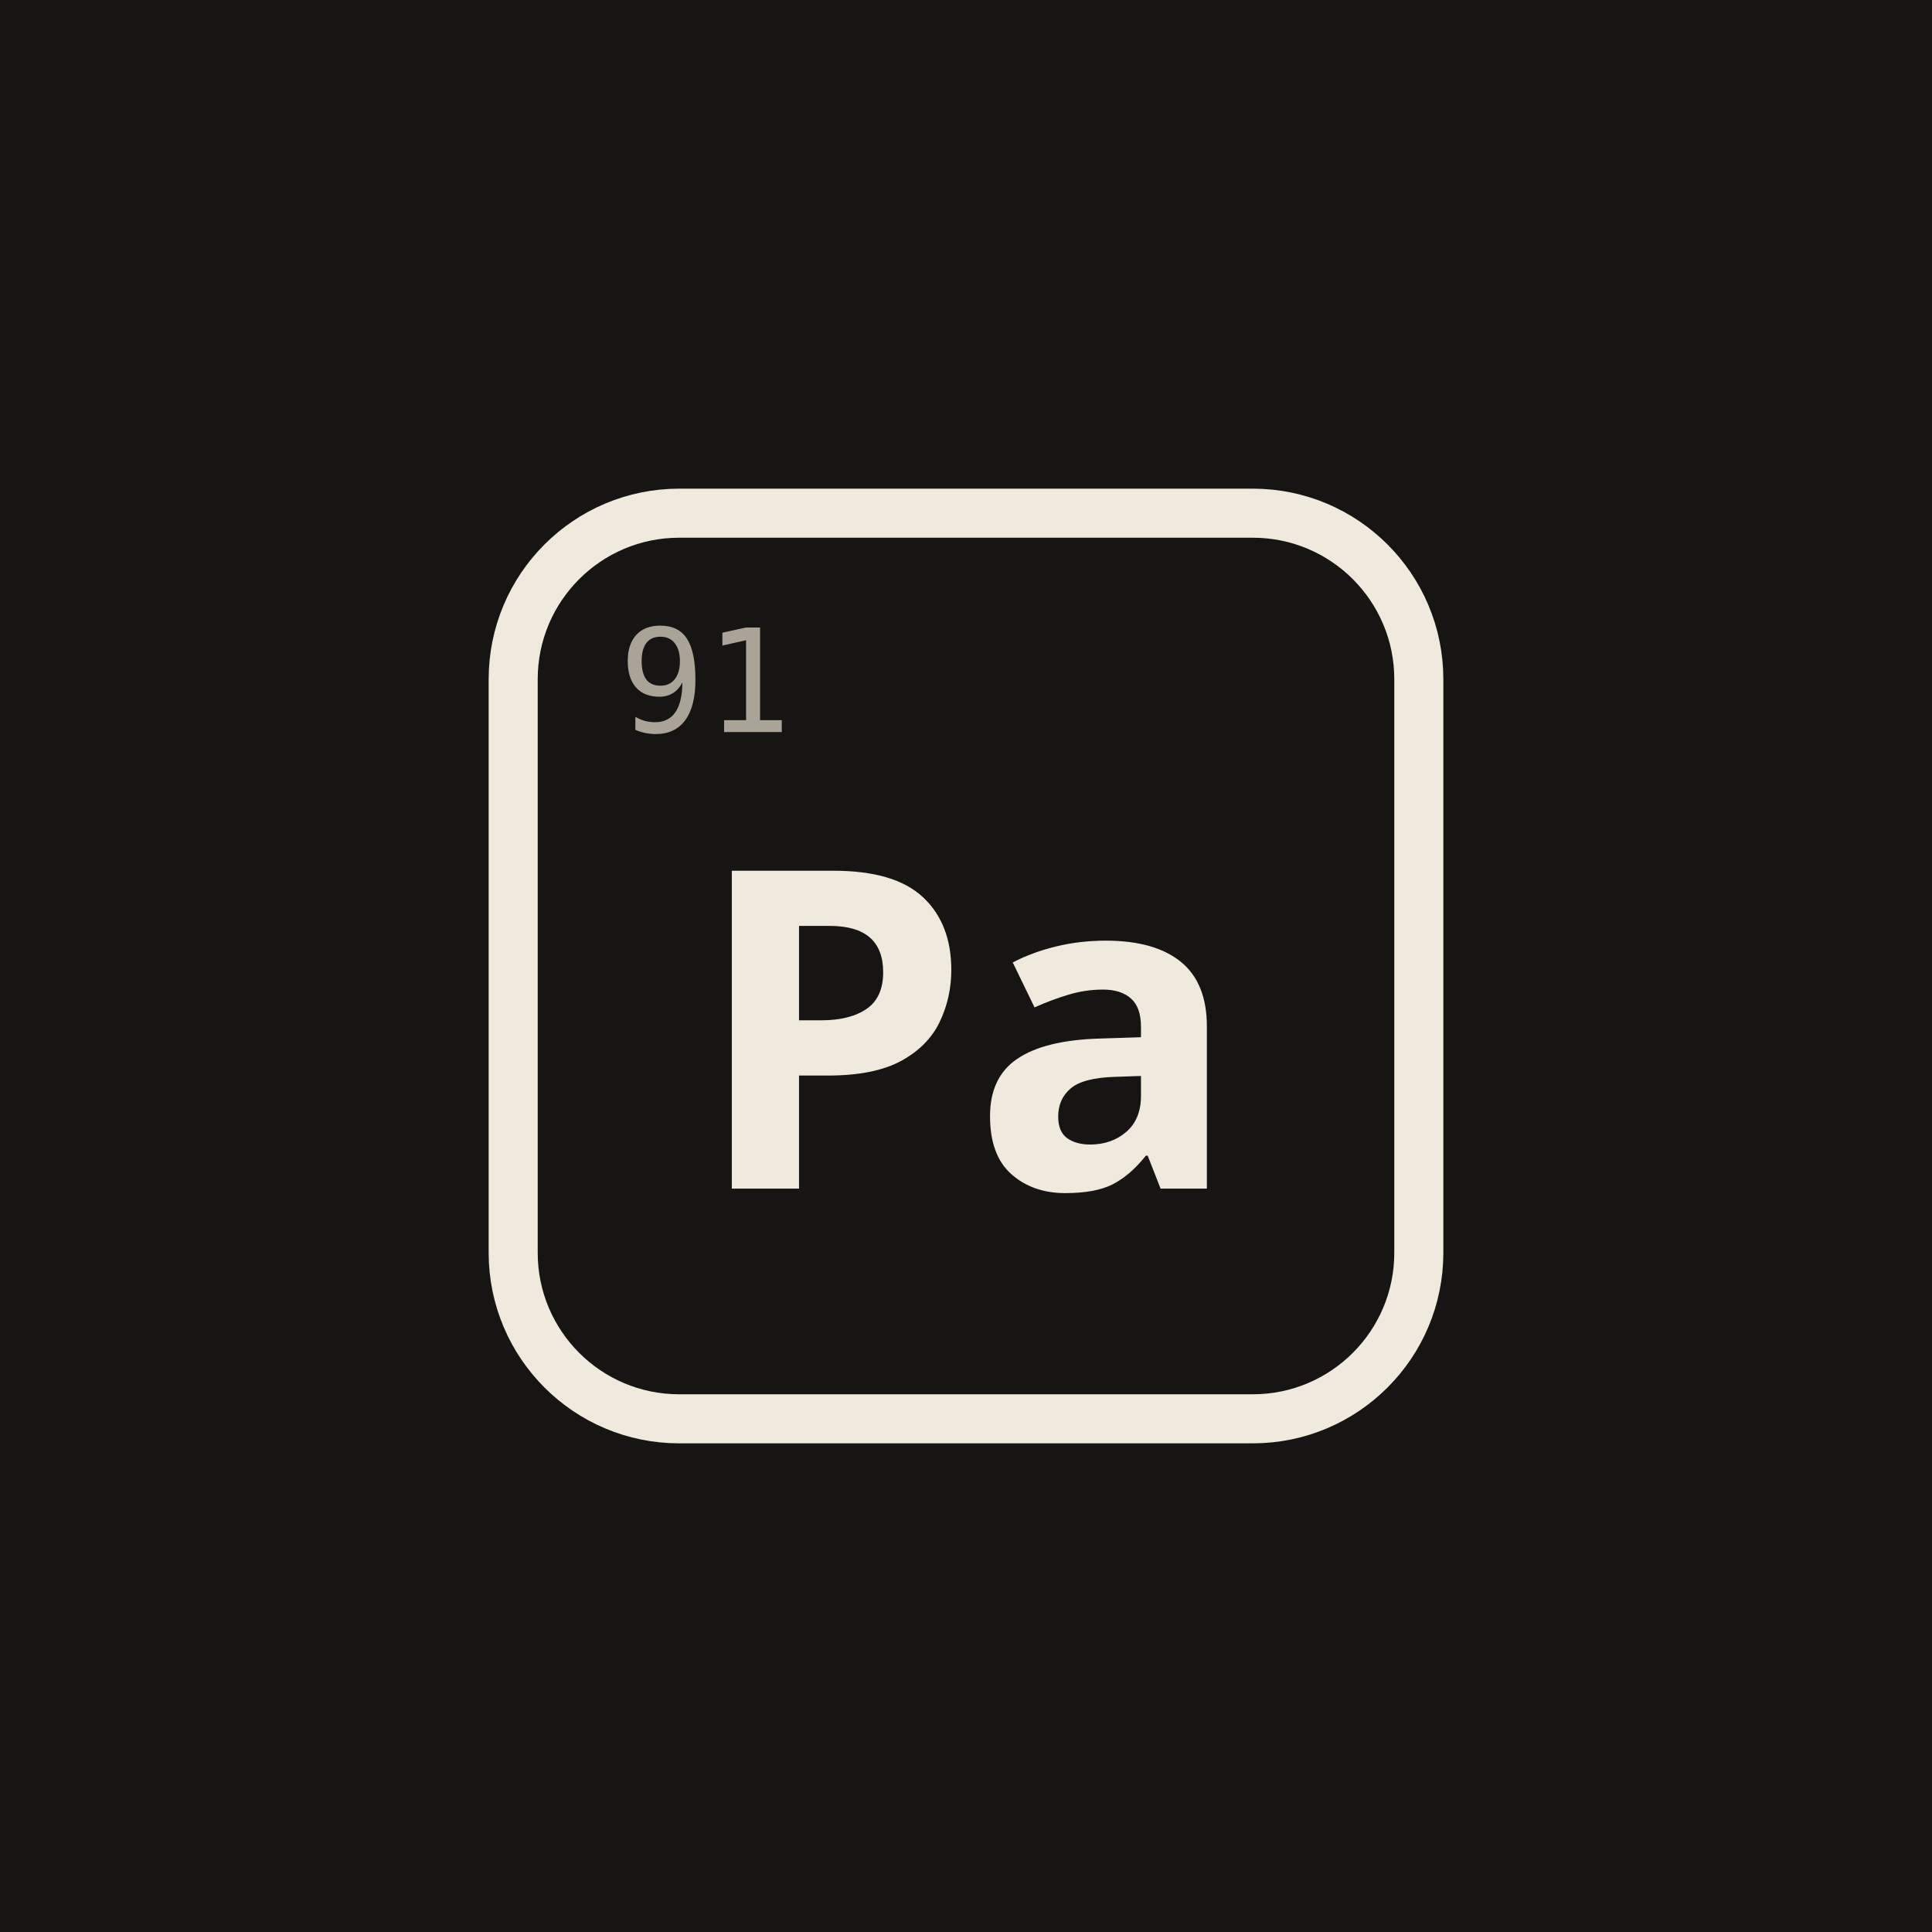
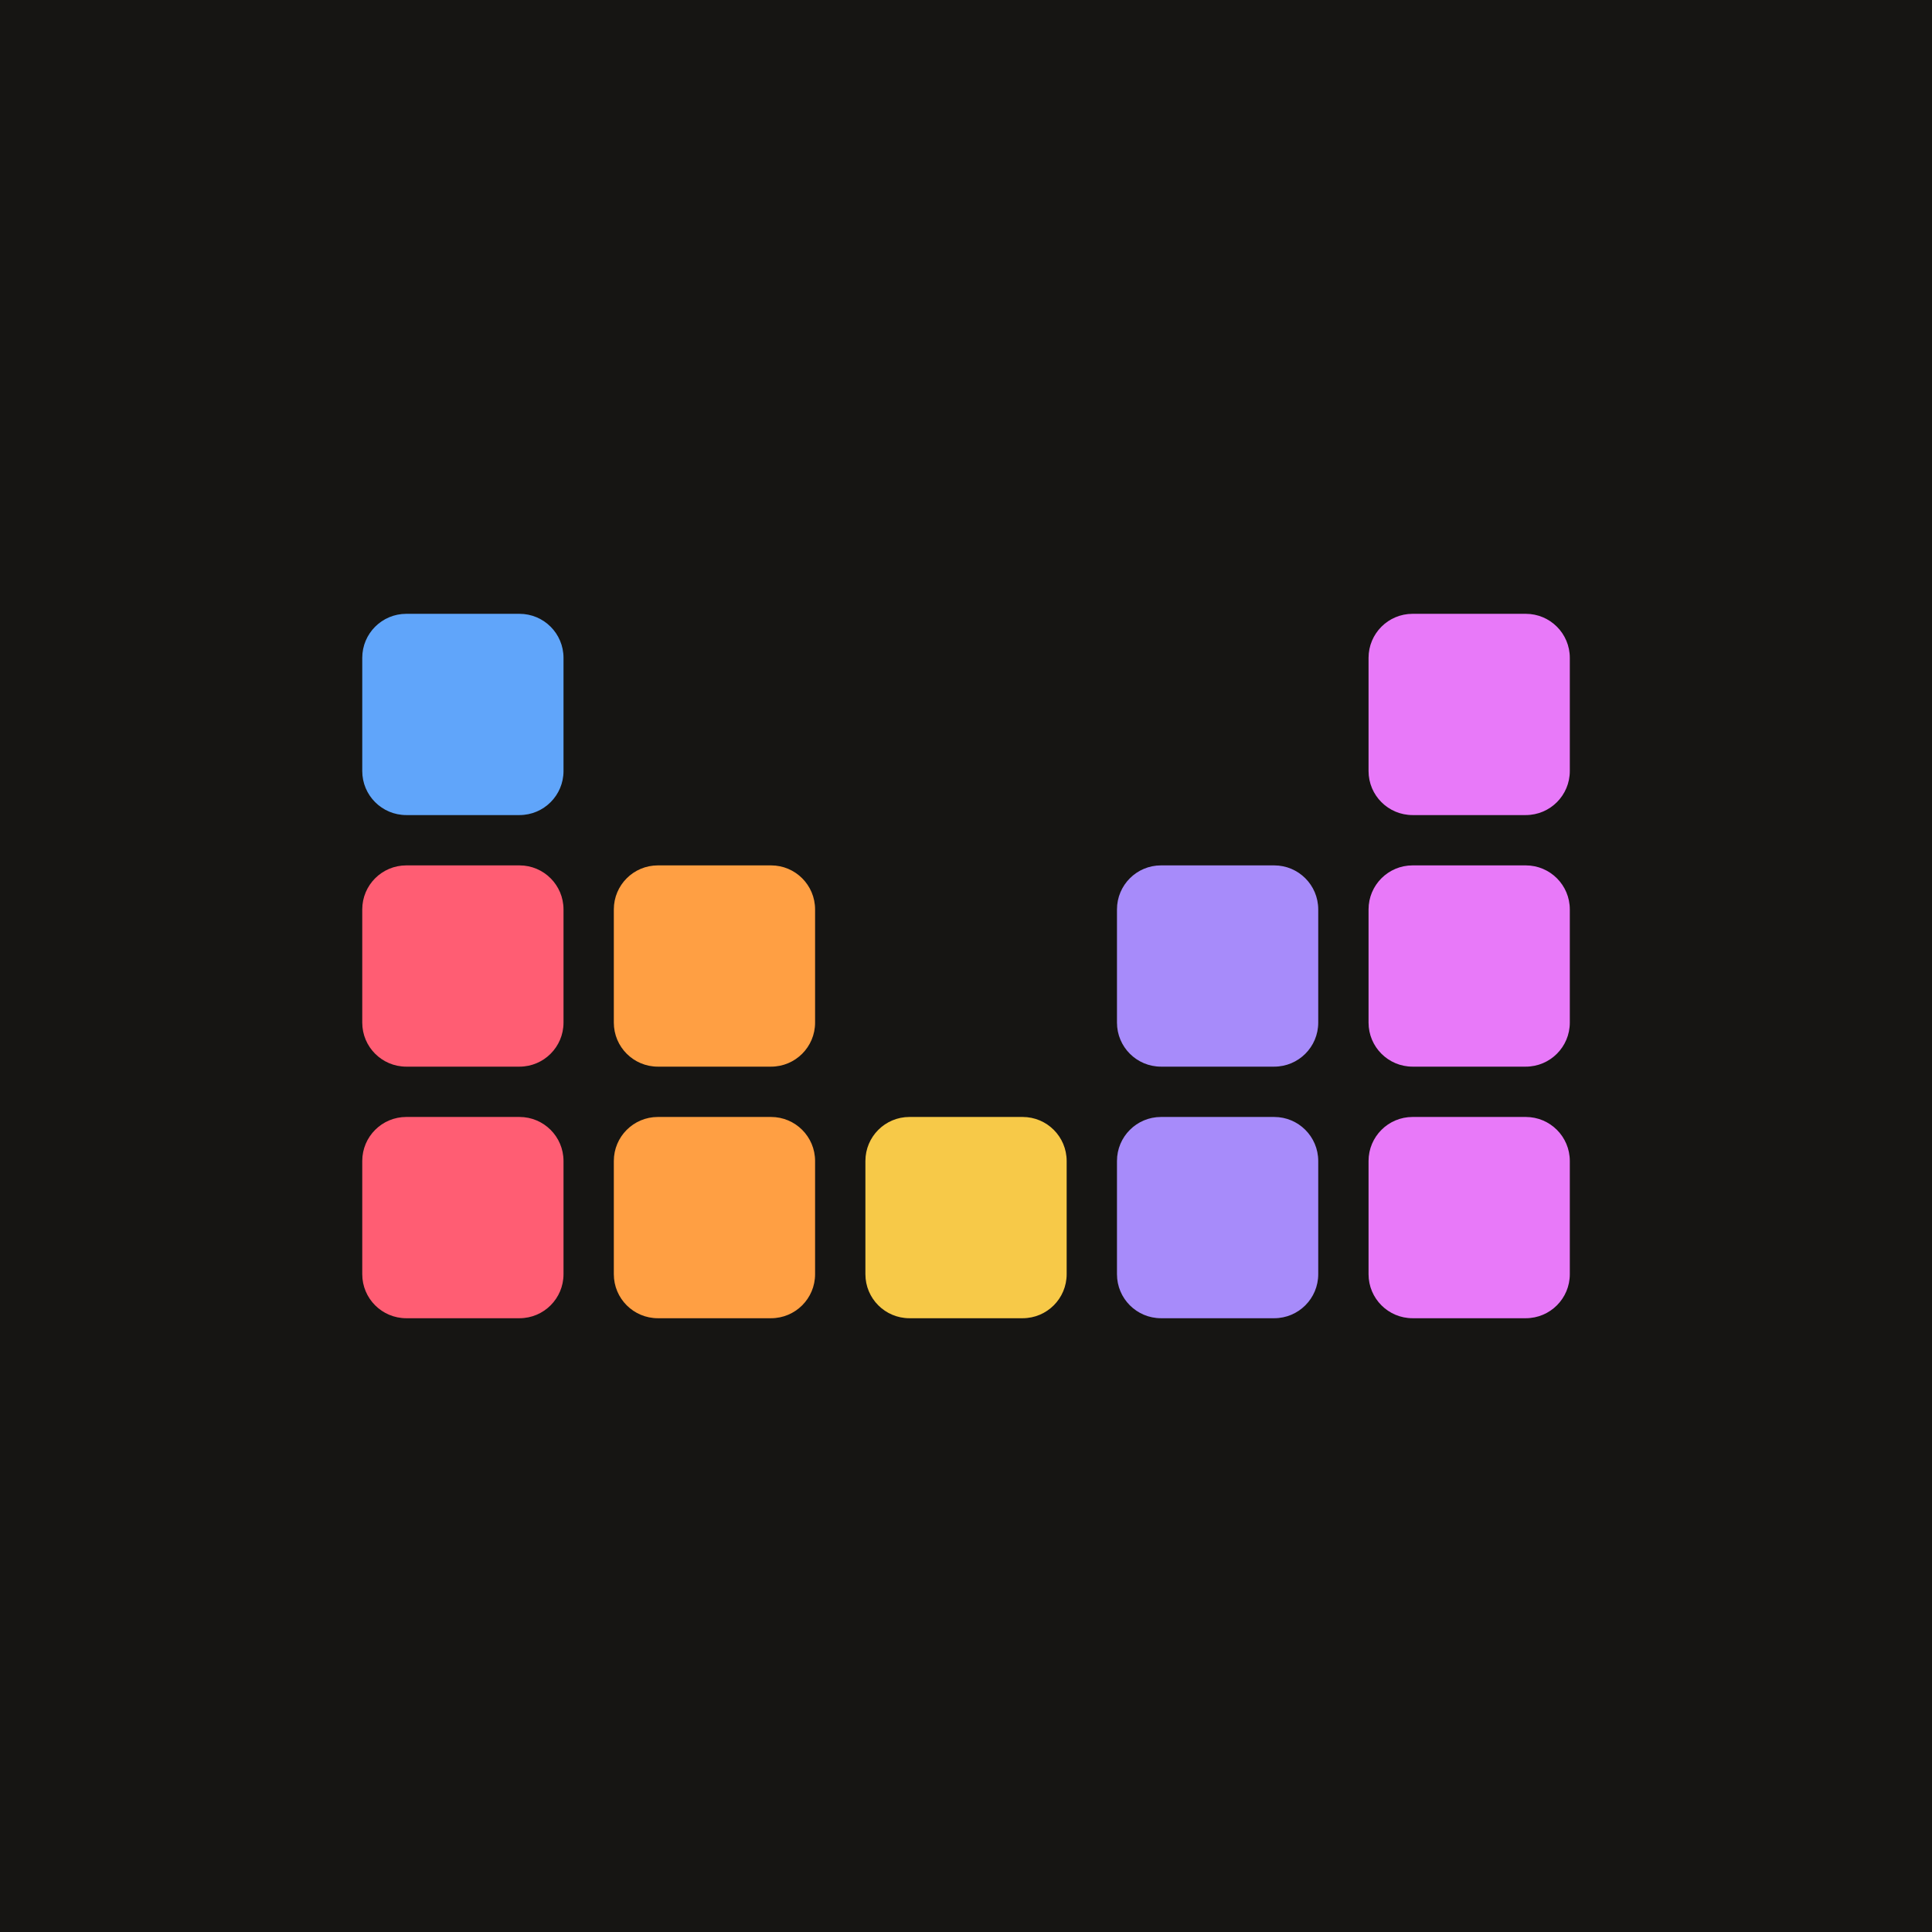
<svg xmlns="http://www.w3.org/2000/svg" viewBox="0 0 512 512">
  <rect width="512" height="512" fill="#161513" />
-   <rect x="136" y="136" width="240" height="240" rx="44" fill="none" stroke="#efe9de" stroke-width="13" />
-   <text x="164" y="194" font-family="ui-monospace, Menlo, monospace" font-size="38" fill="#aaa398">91</text>
-   <text x="256" y="315" text-anchor="middle" font-family="Figtree, system-ui, sans-serif" font-weight="600" font-size="118" fill="#efe9de">Pa</text>
+   <g transform="translate(96 162.667) scale(6.667)">
+     <rect x="0" y="0" width="8" height="8" rx="1.75" fill="#60a5fa" />
+     <rect x="40" y="0" width="8" height="8" rx="1.75" fill="#e879f9" />
+     <rect x="0" y="10" width="8" height="8" rx="1.75" fill="#ff5d73" />
+     <rect x="10" y="10" width="8" height="8" rx="1.75" fill="#ff9f43" />
+     <rect x="30" y="10" width="8" height="8" rx="1.75" fill="#a78bfa" />
+     <rect x="40" y="10" width="8" height="8" rx="1.75" fill="#e879f9" />
+     <rect x="0" y="20" width="8" height="8" rx="1.75" fill="#ff5d73" />
+     <rect x="10" y="20" width="8" height="8" rx="1.75" fill="#ff9f43" />
+     <rect x="20" y="20" width="8" height="8" rx="1.75" fill="#f7c948" />
+     <rect x="30" y="20" width="8" height="8" rx="1.75" fill="#a78bfa" />
+     <rect x="40" y="20" width="8" height="8" rx="1.75" fill="#e879f9" />
+   </g>
</svg>
